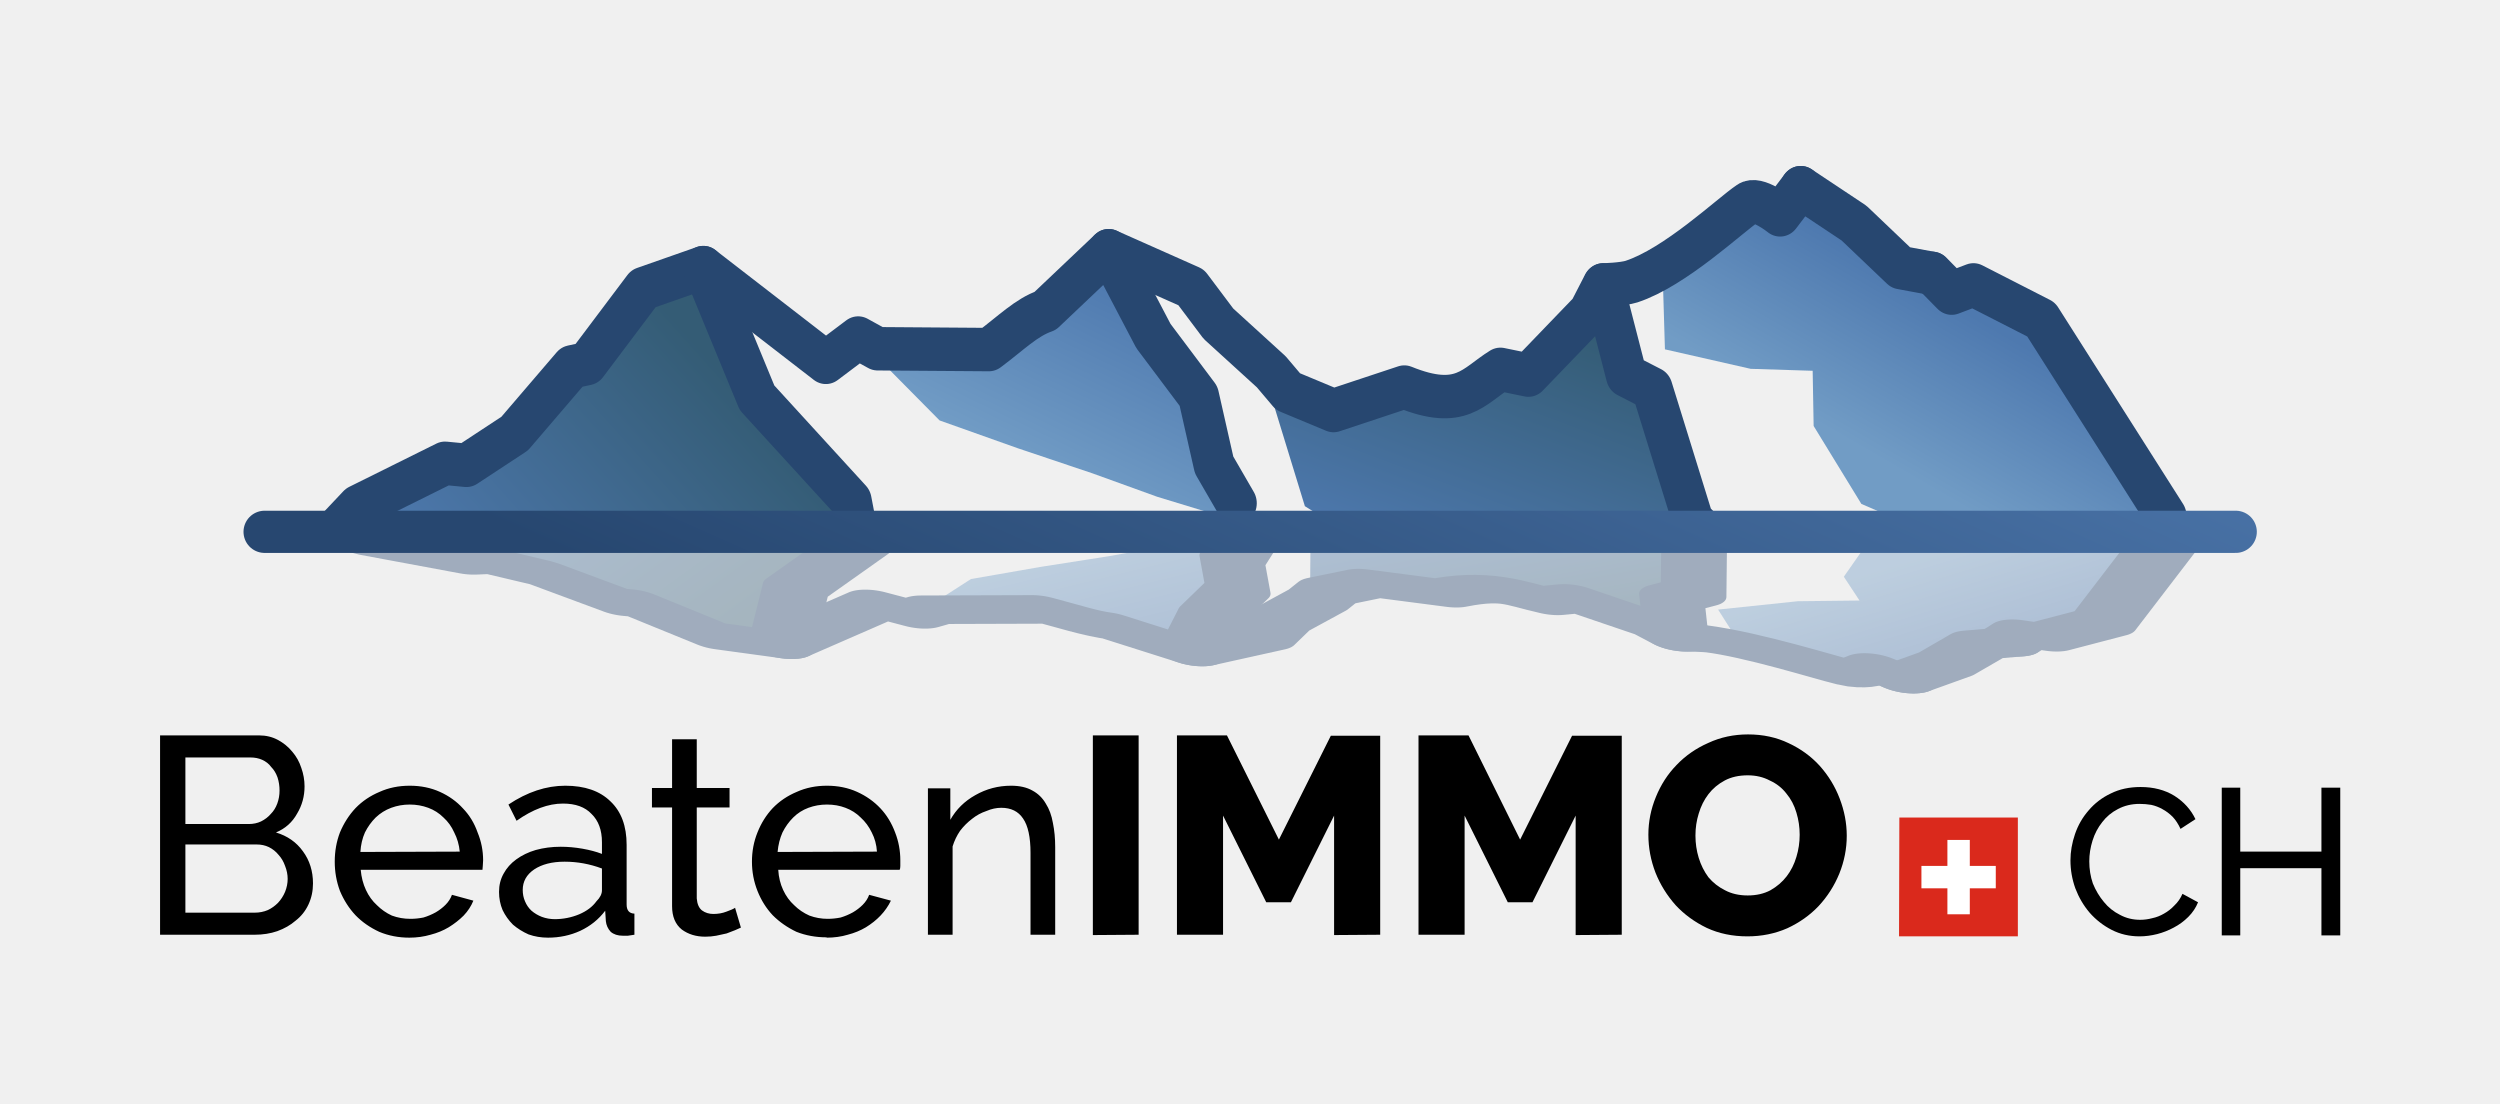
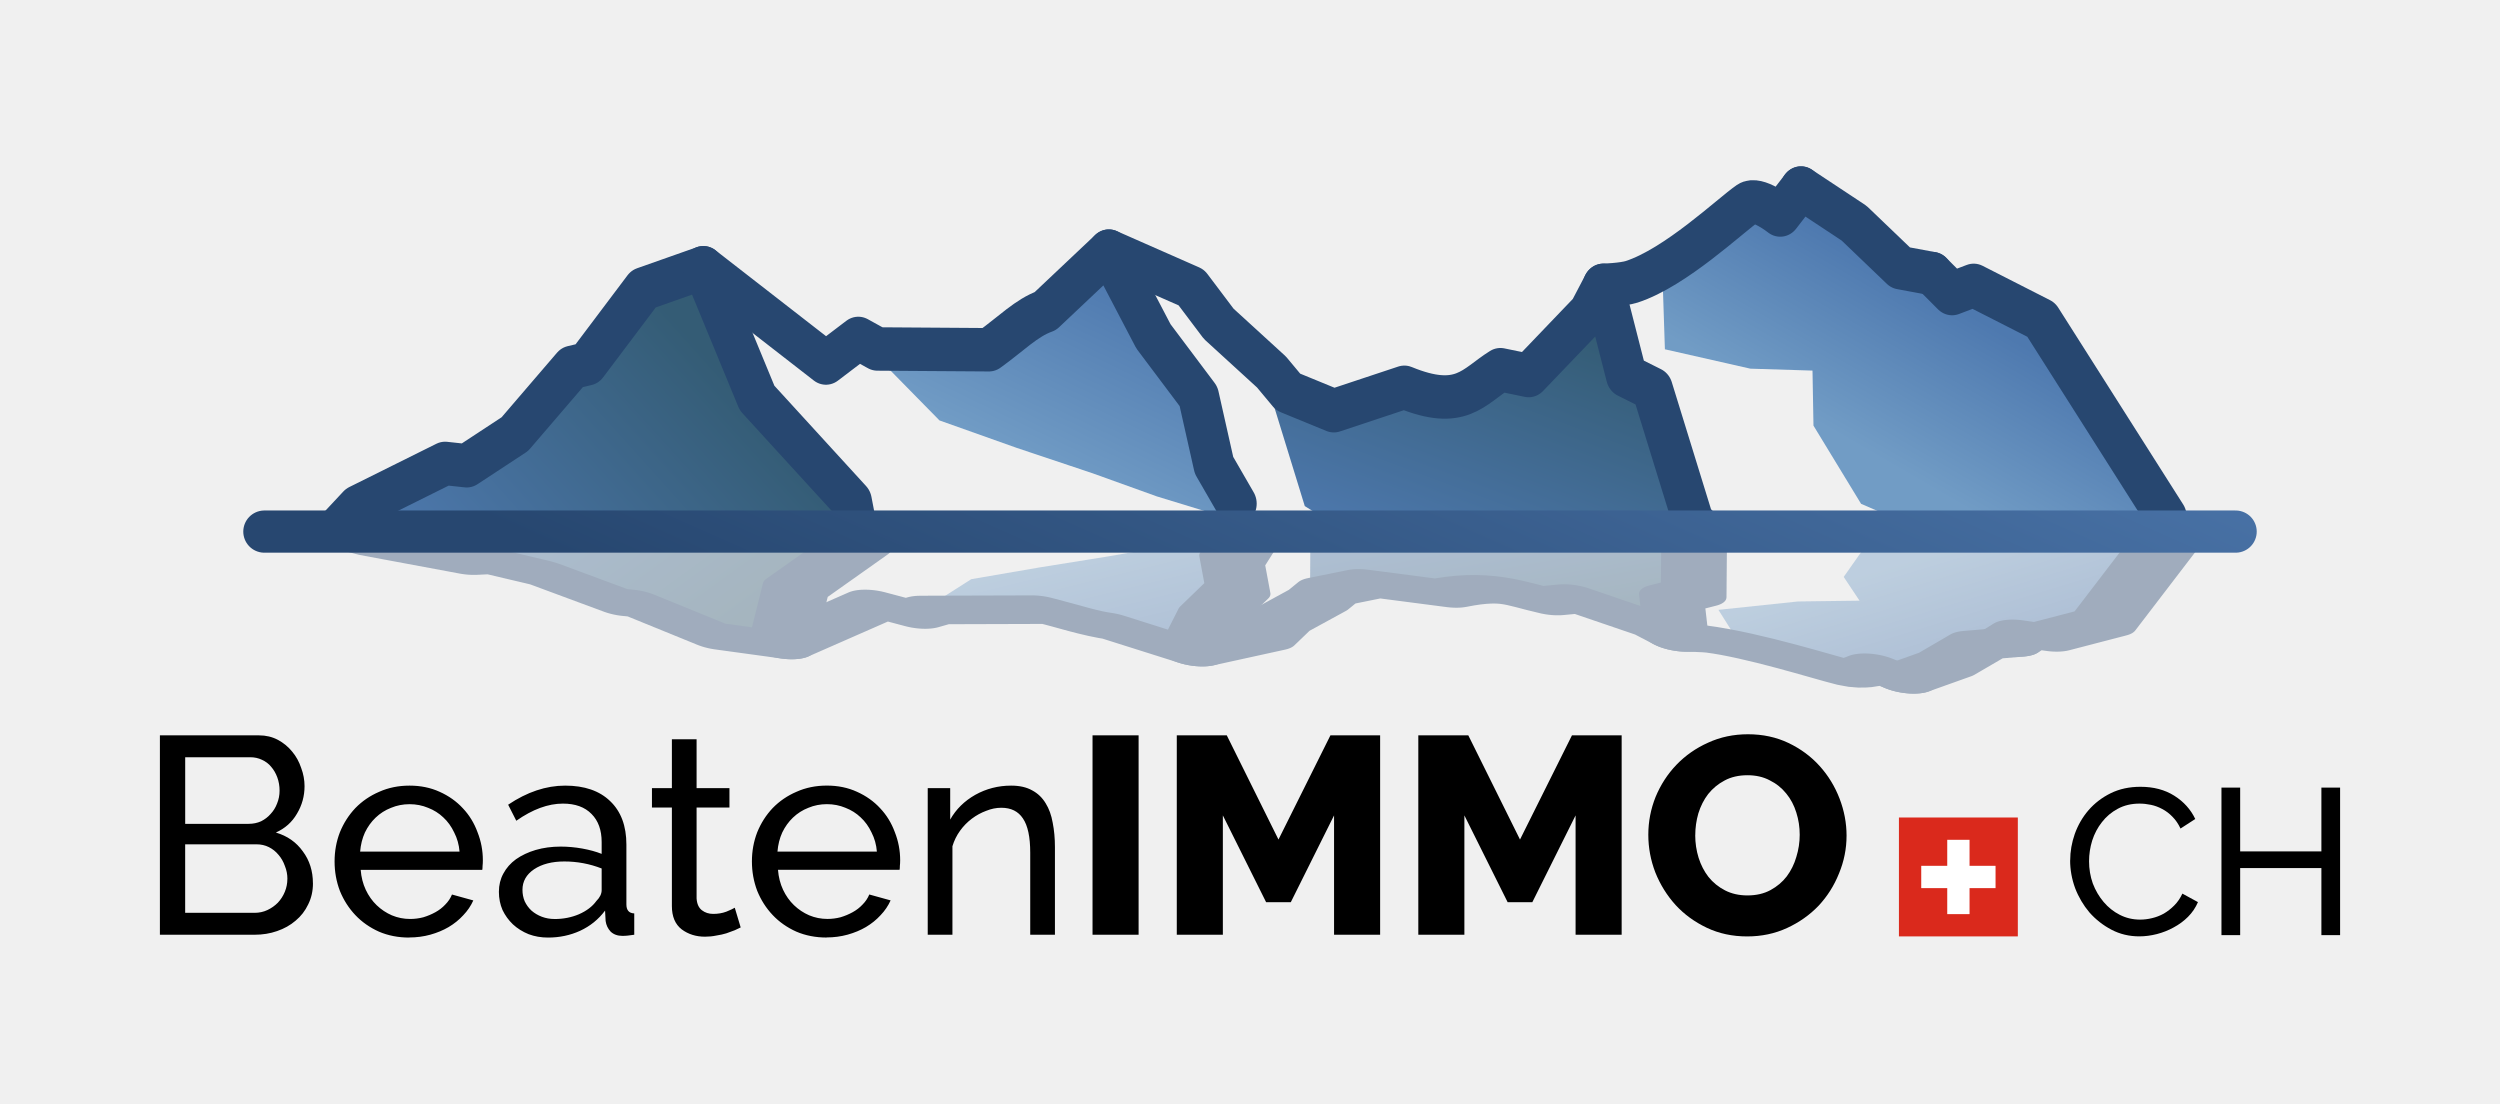
- <svg xmlns="http://www.w3.org/2000/svg" xmlns:xlink="http://www.w3.org/1999/xlink" viewBox="0 0 77 34" xml:space="preserve">
-   <defs>
-     <linearGradient id="e">
-       <stop style="stop-color:#274770;stop-opacity:1" offset="0" />
-       <stop style="stop-color:#4e79af;stop-opacity:1" offset="1" />
+ <svg xmlns="http://www.w3.org/2000/svg" xmlns:xlink="http://www.w3.org/1999/xlink" width="77mm" height="34mm" viewBox="0 0 77 34" version="1.1" id="svg1" xml:space="preserve">
+   <defs id="defs1">
+     <linearGradient id="linearGradient471">
+       <stop style="stop-color:#274770;stop-opacity:1;" offset="0" id="stop471" />
+       <stop style="stop-color:#4e79af;stop-opacity:1;" offset="1" id="stop472" />
    </linearGradient>
-     <linearGradient id="d">
-       <stop style="stop-color:#4e79af;stop-opacity:1" offset="0" />
-       <stop style="stop-color:#345c75;stop-opacity:1" offset="1" />
+     <linearGradient id="linearGradient144">
+       <stop style="stop-color:#4e79af;stop-opacity:1;" offset="0" id="stop144" />
+       <stop style="stop-color:#345c75;stop-opacity:1;" offset="1" id="stop145" />
    </linearGradient>
-     <linearGradient id="c">
-       <stop style="stop-color:#719cc5;stop-opacity:1" offset="0" />
-       <stop style="stop-color:#4e79af;stop-opacity:1" offset="1" />
+     <linearGradient id="linearGradient142">
+       <stop style="stop-color:#719cc5;stop-opacity:1;" offset="0" id="stop142" />
+       <stop style="stop-color:#4e79af;stop-opacity:1;" offset="1" id="stop143" />
    </linearGradient>
-     <linearGradient id="b">
-       <stop style="stop-color:#4e79af;stop-opacity:1" offset="0" />
-       <stop style="stop-color:#345c75;stop-opacity:1" offset="1" />
+     <linearGradient id="linearGradient140">
+       <stop style="stop-color:#4e79af;stop-opacity:1;" offset="0" id="stop140" />
+       <stop style="stop-color:#345c75;stop-opacity:1;" offset="1" id="stop141" />
    </linearGradient>
-     <linearGradient id="a">
-       <stop style="stop-color:#719cc5;stop-opacity:1" offset="0" />
-       <stop style="stop-color:#4e79af;stop-opacity:1" offset="1" />
+     <linearGradient id="linearGradient133">
+       <stop style="stop-color:#719cc5;stop-opacity:1;" offset="0" id="stop133" />
+       <stop style="stop-color:#4e79af;stop-opacity:1;" offset="1" id="stop134" />
    </linearGradient>
-     <linearGradient xlink:href="#a" id="g" gradientUnits="userSpaceOnUse" x1="110.55" y1="187.94" x2="112.57" y2="184.25" />
-     <linearGradient xlink:href="#b" id="h" gradientUnits="userSpaceOnUse" x1="100.44" y1="191.48" x2="102.73" y2="184.97" />
-     <linearGradient xlink:href="#c" id="i" gradientUnits="userSpaceOnUse" x1="90.1" y1="188.76" x2="92.15" y2="184.28" />
-     <linearGradient xlink:href="#d" id="j" gradientUnits="userSpaceOnUse" x1="76.24" y1="193.73" x2="82.82" y2="187.46" />
-     <linearGradient xlink:href="#a" id="k" gradientUnits="userSpaceOnUse" x1="110.55" y1="187.94" x2="112.57" y2="184.25" gradientTransform="matrix(1.19816 0 0 1.26886 7.3 126.71)" />
-     <linearGradient xlink:href="#b" id="m" gradientUnits="userSpaceOnUse" x1="100.44" y1="191.48" x2="102.73" y2="184.97" gradientTransform="matrix(1.19816 0 0 1.26886 7.3 126.71)" />
-     <linearGradient xlink:href="#c" id="o" gradientUnits="userSpaceOnUse" x1="90.1" y1="188.76" x2="92.15" y2="184.28" gradientTransform="matrix(1.19816 0 0 1.26886 7.3 126.71)" />
-     <linearGradient xlink:href="#d" id="q" gradientUnits="userSpaceOnUse" x1="76.24" y1="193.73" x2="82.82" y2="187.46" gradientTransform="matrix(1.19816 0 0 1.26886 7.3 126.71)" />
-     <linearGradient xlink:href="#e" id="t" gradientUnits="userSpaceOnUse" gradientTransform="matrix(1.15907 0 0 1.17003 32.81 108.8)" x1="77.32" y1="230.54" x2="86.48" y2="209.68" />
-     <clipPath clipPathUnits="userSpaceOnUse" id="f">
-       <path style="fill:#fff;fill-opacity:1;stroke:none;stroke-width:1.3;stroke-linecap:round;stroke-linejoin:round;stroke-dasharray:none;stroke-opacity:1" transform="scale(1 -1)" d="M63.77-190.06h63.09v9.65H63.77z" />
+     <clipPath clipPathUnits="userSpaceOnUse" id="clipPath193">
+       <rect style="fill:#ffffff;fill-opacity:1;stroke:none;stroke-width:1.3;stroke-linecap:round;stroke-linejoin:round;stroke-dasharray:none;stroke-opacity:1" id="rect193" width="63.088" height="9.652" x="63.766" y="-190.059" transform="scale(1,-1)" />
    </clipPath>
-     <clipPath clipPathUnits="userSpaceOnUse" id="s">
-       <path style="fill:#fff;fill-opacity:1;stroke:none;stroke-width:1.3;stroke-linecap:round;stroke-linejoin:round;stroke-dasharray:none;stroke-opacity:1" transform="scale(1 -1)" d="M63.77-190.06h63.09v9.65H63.77z" />
+     <clipPath clipPathUnits="userSpaceOnUse" id="clipPath193-7">
+       <rect style="fill:#ffffff;fill-opacity:1;stroke:none;stroke-width:1.3;stroke-linecap:round;stroke-linejoin:round;stroke-dasharray:none;stroke-opacity:1" id="rect193-5" width="63.088" height="9.652" x="63.766" y="-190.059" transform="scale(1,-1)" />
    </clipPath>
-     <clipPath clipPathUnits="userSpaceOnUse" id="r">
-       <path style="fill:#fff;fill-opacity:1;stroke:none;stroke-width:1.603;stroke-linecap:round;stroke-linejoin:round;stroke-dasharray:none;stroke-opacity:1" transform="scale(1 -1)" d="M83.71-367.87h75.59v12.25H83.71z" />
+     <clipPath clipPathUnits="userSpaceOnUse" id="clipPath1">
+       <rect style="fill:#ffffff;fill-opacity:1;stroke:none;stroke-width:1.3;stroke-linecap:round;stroke-linejoin:round;stroke-dasharray:none;stroke-opacity:1" id="rect1" width="63.088" height="9.652" x="63.766" y="-190.059" transform="scale(1,-1)" />
    </clipPath>
-     <clipPath clipPathUnits="userSpaceOnUse" id="p">
-       <path style="fill:#fff;fill-opacity:1;stroke:none;stroke-width:1.603;stroke-linecap:round;stroke-linejoin:round;stroke-dasharray:none;stroke-opacity:1" transform="scale(1 -1)" d="M83.71-367.87h75.59v12.25H83.71z" />
+     <linearGradient xlink:href="#linearGradient133" id="linearGradient1" gradientUnits="userSpaceOnUse" x1="110.548" y1="187.937" x2="112.566" y2="184.254" />
+     <linearGradient xlink:href="#linearGradient140" id="linearGradient2" gradientUnits="userSpaceOnUse" x1="100.439" y1="191.481" x2="102.729" y2="184.97" />
+     <linearGradient xlink:href="#linearGradient142" id="linearGradient3" gradientUnits="userSpaceOnUse" x1="90.103" y1="188.761" x2="92.15" y2="184.275" />
+     <linearGradient xlink:href="#linearGradient144" id="linearGradient4" gradientUnits="userSpaceOnUse" x1="76.245" y1="193.729" x2="82.817" y2="187.458" />
+     <linearGradient xlink:href="#linearGradient133" id="linearGradient5" gradientUnits="userSpaceOnUse" x1="110.548" y1="187.937" x2="112.566" y2="184.254" gradientTransform="matrix(1.198161,0,0,1.268863,7.30836,126.7117)" />
+     <linearGradient xlink:href="#linearGradient140" id="linearGradient6" gradientUnits="userSpaceOnUse" x1="100.439" y1="191.481" x2="102.729" y2="184.97" gradientTransform="matrix(1.198161,0,0,1.268863,7.30836,126.7117)" />
+     <linearGradient xlink:href="#linearGradient142" id="linearGradient7" gradientUnits="userSpaceOnUse" x1="90.103" y1="188.761" x2="92.15" y2="184.275" gradientTransform="matrix(1.198161,0,0,1.268863,7.30836,126.7117)" />
+     <linearGradient xlink:href="#linearGradient144" id="linearGradient8" gradientUnits="userSpaceOnUse" x1="76.245" y1="193.729" x2="82.817" y2="187.458" gradientTransform="matrix(1.198161,0,0,1.268863,7.30836,126.7117)" />
+     <linearGradient xlink:href="#linearGradient471" id="linearGradient9" gradientUnits="userSpaceOnUse" gradientTransform="matrix(1.159075,0,0,1.170033,32.81377,108.7936)" x1="77.32" y1="230.537" x2="86.475" y2="209.676" />
+     <clipPath clipPathUnits="userSpaceOnUse" id="clipPath33">
+       <rect style="fill:#ffffff;fill-opacity:1;stroke:none;stroke-width:1.3;stroke-linecap:round;stroke-linejoin:round;stroke-dasharray:none;stroke-opacity:1" id="rect34" width="63.088" height="9.652" x="63.766" y="-190.059" transform="scale(1,-1)" />
    </clipPath>
-     <clipPath clipPathUnits="userSpaceOnUse" id="n">
-       <path style="fill:#fff;fill-opacity:1;stroke:none;stroke-width:1.603;stroke-linecap:round;stroke-linejoin:round;stroke-dasharray:none;stroke-opacity:1" transform="scale(1 -1)" d="M83.71-367.87h75.59v12.25H83.71z" />
+     <clipPath clipPathUnits="userSpaceOnUse" id="clipPath34">
+       <rect style="fill:#ffffff;fill-opacity:1;stroke:none;stroke-width:1.603;stroke-linecap:round;stroke-linejoin:round;stroke-dasharray:none;stroke-opacity:1" id="rect35" width="75.589" height="12.247" x="83.71" y="-367.871" transform="scale(1,-1)" />
    </clipPath>
-     <clipPath clipPathUnits="userSpaceOnUse" id="l">
-       <path style="fill:#fff;fill-opacity:1;stroke:none;stroke-width:1.603;stroke-linecap:round;stroke-linejoin:round;stroke-dasharray:none;stroke-opacity:1" transform="scale(1 -1)" d="M83.71-367.87h75.59v12.25H83.71z" />
+     <clipPath clipPathUnits="userSpaceOnUse" id="clipPath35">
+       <rect style="fill:#ffffff;fill-opacity:1;stroke:none;stroke-width:1.603;stroke-linecap:round;stroke-linejoin:round;stroke-dasharray:none;stroke-opacity:1" id="rect36" width="75.589" height="12.247" x="83.71" y="-367.871" transform="scale(1,-1)" />
+     </clipPath>
+     <clipPath clipPathUnits="userSpaceOnUse" id="clipPath36">
+       <rect style="fill:#ffffff;fill-opacity:1;stroke:none;stroke-width:1.603;stroke-linecap:round;stroke-linejoin:round;stroke-dasharray:none;stroke-opacity:1" id="rect37" width="75.589" height="12.247" x="83.71" y="-367.871" transform="scale(1,-1)" />
+     </clipPath>
+     <clipPath clipPathUnits="userSpaceOnUse" id="clipPath37">
+       <rect style="fill:#ffffff;fill-opacity:1;stroke:none;stroke-width:1.603;stroke-linecap:round;stroke-linejoin:round;stroke-dasharray:none;stroke-opacity:1" id="rect38" width="75.589" height="12.247" x="83.71" y="-367.871" transform="scale(1,-1)" />
    </clipPath>
  </defs>
-   <g transform="matrix(1.19816 0 -.38704 -.54696 -2.14 120.4)" style="opacity:.4;stroke:#274770;stroke-width:1.606;stroke-linecap:round;stroke-linejoin:round;stroke-dasharray:none;stroke-opacity:1" clip-path="url(#f)">
-     <path style="opacity:1;fill:url(#g);fill-opacity:1;stroke:none;stroke-width:1.606;stroke-linecap:round;stroke-linejoin:round;stroke-dasharray:none;stroke-opacity:1" d="m114.72 191.12-2.09-.91-1.61-.66-1.22-1.9-.03-1.34-1.6-.04-2.2-.47-.06-1.84 1.85-1.28 2.12-.45 4.03 2.01 1.74.84 3.18 5.2" stroke="none" />
-     <path style="opacity:1;fill:url(#h);fill-opacity:1;stroke:none;stroke-width:1.606;stroke-linecap:round;stroke-linejoin:round;stroke-dasharray:none;stroke-opacity:1" d="m103.63 192.32-2.77-1.2.09-.74-.72-.3-1.58.67-1.93-1.15-.84-2.57c1.46.57 5.17-.33 5.87-.74l.72.14 1.56-1.53.36-.66.6 2.2.66.32 1.05 3.2 1.36 1.3.5 1.58" stroke="none" />
-     <path style="opacity:1;fill:url(#i);fill-opacity:1;stroke:none;stroke-width:1.606;stroke-linecap:round;stroke-linejoin:round;stroke-dasharray:none;stroke-opacity:1" d="m92.91 189.37-1.65-.57-1.94-.6-2-.68-1.57-1.52 2.85-.2c.57-.38.96-.77 1.45-.93l1.63-1.46 1.15 2.07 1.16 1.46.4 1.67.58 1.35" stroke="none" />
-     <path style="opacity:1;fill:url(#j);fill-opacity:1;stroke:none;stroke-width:1.606;stroke-linecap:round;stroke-linejoin:round;stroke-dasharray:none;stroke-opacity:1" d="m71.69 190.7.69-1.08 2.24-1.05.55.05 1.24-.77 1.47-1.62.39-.08 1.45-1.82 1.54-.51 1.38 3.16 2.42 2.5.2.99 1.55 2.08" stroke="none" />
-     <g style="stroke:#274770;stroke-width:1.606;stroke-opacity:1">
-       <path style="opacity:1;fill:none;stroke:#274770;stroke-width:1.606;stroke-linecap:round;stroke-linejoin:round;stroke-dasharray:none;stroke-opacity:1" d="m112.85 183.96.5.48.56-.2 1.74.84 3.21 4.77" />
-       <path style="opacity:1;fill:none;fill-opacity:1;stroke:#274770;stroke-width:1.606;stroke-linecap:round;stroke-linejoin:round;stroke-dasharray:none;stroke-opacity:1" d="m71.76 190.24.62-.62 2.24-1.05.55.05 1.24-.77 1.47-1.62.39-.08 1.45-1.82 1.54-.51 1.38 3.16 2.42 2.5.2.99 1.49 1.61" />
-       <path style="opacity:1;fill:none;stroke:#274770;stroke-width:1.606;stroke-linecap:round;stroke-linejoin:round;stroke-dasharray:none;stroke-opacity:1" d="m81.26 183.82 3.15 2.3.83-.59.5.26 2.86.02c.57-.4.96-.78 1.45-.94l1.63-1.46 1.15 2.07 1.16 1.46.4 1.67.57.93" />
-       <path style="opacity:1;fill:none;fill-opacity:1;stroke:#274770;stroke-width:1.606;stroke-linecap:round;stroke-linejoin:round;stroke-dasharray:none;stroke-opacity:1" d="m91.68 183.41 2.12.89.7.88 1.36 1.17.43.48 1.17.46 1.82-.57c1.46.56 1.77-.02 2.47-.43l.72.14 1.56-1.53.36-.66.6 2.2.66.32 1.05 3.2 1.36 1.3.62 1.19" />
-       <path style="opacity:1;fill:none;stroke:#274770;stroke-width:1.606;stroke-linecap:round;stroke-linejoin:round;stroke-dasharray:none;stroke-opacity:1" d="m109.47 181.88 1.37.86 1.2 1.08.8.14" />
-       <path style="opacity:1;fill:none;fill-opacity:1;stroke:#274770;stroke-width:1.606;stroke-linecap:round;stroke-linejoin:round;stroke-dasharray:none;stroke-opacity:1" d="M104.4 184.24s.49-.01.72-.08c1.13-.35 2.53-1.61 2.99-1.9.24-.17.83.28.83.28l.53-.66" />
+   <g id="layer1" transform="translate(-83.005,-351.7029)">
+     <g id="g587-0" transform="matrix(1.198161,0,-0.3870401,-0.5469573,80.865,472.1084)" style="opacity:0.4;stroke:#274770;stroke-width:1.606;stroke-linecap:round;stroke-linejoin:round;stroke-dasharray:none;stroke-opacity:1" clip-path="url(#clipPath193-7)">
+       <path style="opacity:1;fill:url(#linearGradient1);fill-opacity:1;stroke:none;stroke-width:1.606;stroke-linecap:round;stroke-linejoin:round;stroke-dasharray:none;stroke-opacity:1" d="m 114.718,191.116 -2.083,-0.906 -1.616,-0.663 -1.223,-1.898 -0.025,-1.336 -1.597,-0.046 -2.197,-0.471 -0.064,-1.84 1.844,-1.275 2.127,-0.448 4.031,2.008 1.736,0.835 3.182,5.194" id="path577-6" />
+       <path style="opacity:1;fill:url(#linearGradient2);fill-opacity:1;stroke:none;stroke-width:1.606;stroke-linecap:round;stroke-linejoin:round;stroke-dasharray:none;stroke-opacity:1" d="m 103.626,192.315 -2.762,-1.193 0.084,-0.744 -0.723,-0.291 -1.572,0.663 -1.936,-1.149 -0.837,-2.567 c 1.46,0.567 5.166,-0.332 5.867,-0.744 l 0.726,0.142 1.558,-1.536 0.363,-0.654 0.595,2.2 0.662,0.313 1.05,3.212 1.362,1.297 0.506,1.569" id="path578-2" />
+       <path style="opacity:1;fill:url(#linearGradient3);fill-opacity:1;stroke:none;stroke-width:1.606;stroke-linecap:round;stroke-linejoin:round;stroke-dasharray:none;stroke-opacity:1" d="m 92.915,189.367 -1.653,-0.562 -1.943,-0.614 -1.99,-0.668 -1.58,-1.519 2.85,-0.197 c 0.573,-0.388 0.962,-0.775 1.451,-0.939 l 1.632,-1.455 1.145,2.067 1.16,1.459 0.398,1.672 0.582,1.349" id="path579-6" />
+       <path style="opacity:1;fill:url(#linearGradient4);fill-opacity:1;stroke:none;stroke-width:1.606;stroke-linecap:round;stroke-linejoin:round;stroke-dasharray:none;stroke-opacity:1" d="m 71.686,190.702 0.691,-1.084 2.241,-1.052 0.555,0.057 1.238,-0.768 1.473,-1.621 0.384,-0.085 1.451,-1.82 1.537,-0.512 1.382,3.162 2.423,2.503 0.201,0.988 1.549,2.078" id="path580-1" />
+       <g id="g586-8" style="stroke:#274770;stroke-width:1.606;stroke-opacity:1">
+         <path style="opacity:1;fill:none;stroke:#274770;stroke-width:1.606;stroke-linecap:round;stroke-linejoin:round;stroke-dasharray:none;stroke-opacity:1" d="m 112.846,183.959 0.512,0.484 0.555,-0.199 1.736,0.835 3.212,4.777" id="path581-7" />
+         <path style="opacity:1;fill:none;fill-opacity:1;stroke:#274770;stroke-width:1.606;stroke-linecap:round;stroke-linejoin:round;stroke-dasharray:none;stroke-opacity:1" d="m 71.759,190.244 0.619,-0.626 2.241,-1.052 0.555,0.057 1.238,-0.768 1.473,-1.621 0.384,-0.085 1.451,-1.82 1.537,-0.512 1.382,3.162 2.423,2.503 0.201,0.988 1.483,1.611" id="path582-9" />
+         <path style="opacity:1;fill:none;stroke:#274770;stroke-width:1.606;stroke-linecap:round;stroke-linejoin:round;stroke-dasharray:none;stroke-opacity:1" d="m 81.257,183.816 3.152,2.313 0.832,-0.597 0.491,0.256 2.867,0.019 c 0.573,-0.388 0.962,-0.775 1.451,-0.939 l 1.632,-1.455 1.145,2.067 1.16,1.459 0.398,1.672 0.57,0.932" id="path583-2" />
+         <path style="opacity:1;fill:none;fill-opacity:1;stroke:#274770;stroke-width:1.606;stroke-linecap:round;stroke-linejoin:round;stroke-dasharray:none;stroke-opacity:1" d="m 91.682,183.413 2.12,0.882 0.704,0.882 1.357,1.171 0.427,0.484 1.174,0.455 1.814,-0.569 c 1.46,0.567 1.768,-0.015 2.469,-0.427 l 0.726,0.142 1.558,-1.536 0.363,-0.654 0.595,2.2 0.662,0.313 1.05,3.212 1.362,1.297 0.614,1.181" id="path584-0" />
+         <path style="opacity:1;fill:none;stroke:#274770;stroke-width:1.606;stroke-linecap:round;stroke-linejoin:round;stroke-dasharray:none;stroke-opacity:1" d="m 109.473,181.882 1.366,0.853 1.195,1.081 0.811,0.142" id="path585-2" />
+         <path style="opacity:1;fill:none;fill-opacity:1;stroke:#274770;stroke-width:1.606;stroke-linecap:round;stroke-linejoin:round;stroke-dasharray:none;stroke-opacity:1" d="m 104.394,184.243 c 0,0 0.493,-0.014 0.726,-0.085 1.134,-0.347 2.535,-1.612 2.988,-1.906 0.245,-0.159 0.832,0.284 0.832,0.284 l 0.534,-0.654" id="path586-3" />
+       </g>
    </g>
+     <path style="fill:url(#linearGradient5);fill-opacity:1;stroke:none;stroke-width:1.3;stroke-linecap:round;stroke-linejoin:round;stroke-dasharray:none;stroke-opacity:1" d="m 144.759,369.211 -2.496,-1.15 -1.937,-0.841 -1.466,-2.408 -0.03,-1.695 -1.914,-0.059 -2.632,-0.597 -0.077,-2.334 2.209,-1.617 2.548,-0.568 4.829,2.548 2.08,1.059 3.813,6.591" id="path587-5" clip-path="url(#clipPath37)" />
+     <path style="fill:url(#linearGradient6);fill-opacity:1;stroke:none;stroke-width:1.3;stroke-linecap:round;stroke-linejoin:round;stroke-dasharray:none;stroke-opacity:1" d="m 131.469,370.734 -3.309,-1.514 0.101,-0.944 -0.866,-0.369 -1.884,0.841 -2.319,-1.458 -1.003,-3.257 c 1.749,0.719 6.19,-0.421 7.029,-0.944 l 0.87,0.18 1.867,-1.949 0.435,-0.83 0.713,2.792 0.793,0.398 1.258,4.076 1.631,1.646 0.606,1.991" id="path588-9" clip-path="url(#clipPath36)" />
+     <path style="fill:url(#linearGradient7);fill-opacity:1;stroke:none;stroke-width:1.3;stroke-linecap:round;stroke-linejoin:round;stroke-dasharray:none;stroke-opacity:1" d="m 118.635,366.992 -1.981,-0.713 -2.328,-0.779 -2.385,-0.848 -1.893,-1.927 3.415,-0.25 c 0.686,-0.492 1.153,-0.983 1.739,-1.191 l 1.955,-1.847 1.372,2.622 1.39,1.852 0.477,2.122 0.698,1.711" id="path589-2" clip-path="url(#clipPath35)" />
+     <path style="fill:url(#linearGradient8);fill-opacity:1;stroke:none;stroke-width:1.3;stroke-linecap:round;stroke-linejoin:round;stroke-dasharray:none;stroke-opacity:1" d="m 93.2,368.687 0.828,-1.376 2.685,-1.335 0.665,0.072 1.483,-0.974 1.765,-2.057 0.46,-0.108 1.739,-2.31 1.841,-0.65 1.656,4.013 2.904,3.175 0.241,1.254 1.855,2.637" id="path590-2" clip-path="url(#clipPath34)" />
+     <g id="g596-8" style="stroke:#274770;stroke-width:1.054;stroke-linecap:round;stroke-linejoin:round;stroke-dasharray:none;stroke-opacity:1" transform="matrix(1.198161,0,0,1.268863,7.30836,126.7117)" clip-path="url(#clipPath33)">
+       <path style="opacity:1;fill:none;stroke:#274770;stroke-width:1.054;stroke-linecap:round;stroke-linejoin:round;stroke-dasharray:none;stroke-opacity:1" d="m 112.846,183.959 0.512,0.484 0.555,-0.199 1.736,0.835 3.212,4.777" id="path591-9" />
+       <path style="opacity:1;fill:none;fill-opacity:1;stroke:#274770;stroke-width:1.054;stroke-linecap:round;stroke-linejoin:round;stroke-dasharray:none;stroke-opacity:1" d="m 71.759,190.244 0.619,-0.626 2.241,-1.052 0.555,0.057 1.238,-0.768 1.473,-1.621 0.384,-0.085 1.451,-1.82 1.537,-0.512 1.382,3.162 2.423,2.503 0.201,0.988 1.483,1.611" id="path592-7" />
+       <path style="opacity:1;fill:none;stroke:#274770;stroke-width:1.054;stroke-linecap:round;stroke-linejoin:round;stroke-dasharray:none;stroke-opacity:1" d="m 81.257,183.816 3.152,2.313 0.832,-0.597 0.491,0.256 2.867,0.019 c 0.573,-0.388 0.962,-0.775 1.451,-0.939 l 1.632,-1.455 1.145,2.067 1.16,1.459 0.398,1.672 0.57,0.932" id="path593-3" />
+       <path style="opacity:1;fill:none;fill-opacity:1;stroke:#274770;stroke-width:1.054;stroke-linecap:round;stroke-linejoin:round;stroke-dasharray:none;stroke-opacity:1" d="m 91.682,183.413 2.12,0.882 0.704,0.882 1.357,1.171 0.427,0.484 1.174,0.455 1.814,-0.569 c 1.46,0.567 1.768,-0.015 2.469,-0.427 l 0.726,0.142 1.558,-1.536 0.363,-0.654 0.595,2.2 0.662,0.313 1.05,3.212 1.362,1.297 0.614,1.181" id="path594-6" />
+       <path style="opacity:1;fill:none;stroke:#274770;stroke-width:1.054;stroke-linecap:round;stroke-linejoin:round;stroke-dasharray:none;stroke-opacity:1" d="m 109.473,181.882 1.366,0.853 1.195,1.081 0.811,0.142" id="path595-1" />
+       <path style="opacity:1;fill:none;fill-opacity:1;stroke:#274770;stroke-width:1.054;stroke-linecap:round;stroke-linejoin:round;stroke-dasharray:none;stroke-opacity:1" d="m 104.394,184.243 c 0,0 0.493,-0.014 0.726,-0.085 1.134,-0.347 2.535,-1.612 2.988,-1.906 0.245,-0.159 0.832,0.284 0.832,0.284 l 0.534,-0.654" id="path596-2" />
+     </g>
+     <path style="fill:none;fill-opacity:1;stroke:url(#linearGradient9);stroke-width:1.3;stroke-linecap:round;stroke-linejoin:round;stroke-dasharray:none;stroke-opacity:1" d="M 91.148,368.076 H 151.862" id="path597-9" />
+     <text xml:space="preserve" style="font-size:8.035px;font-family:'Bebas Neue';-inkscape-font-specification:'Bebas Neue';text-align:center;writing-mode:lr-tb;direction:ltr;text-anchor:middle;fill:#000000;fill-opacity:1;stroke:none;stroke-width:1.3;stroke-linecap:round;stroke-linejoin:round;stroke-dasharray:none;stroke-opacity:1" x="113.782" y="379.128" id="text597-3">
+       <tspan id="tspan597-1" style="font-style:normal;font-variant:normal;font-weight:normal;font-stretch:normal;font-family:'Raleway SemiBold';-inkscape-font-specification:'Raleway SemiBold, ';fill:#000000;fill-opacity:1;stroke:none;stroke-width:1.3" x="114.774" y="379.128"> </tspan>
+     </text>
+     <path style="font-size:8.035px;font-family:'Raleway Medium';-inkscape-font-specification:'Raleway Medium, ';text-align:center;text-anchor:middle;stroke-width:1.3;stroke-linecap:round;stroke-linejoin:round" d="m 92.644,378.91 q 0,0.355 -0.147,0.649 -0.138,0.294 -0.389,0.502 -0.242,0.208 -0.571,0.32 -0.32,0.112 -0.692,0.112 h -2.915 v -6.141 h 3.053 q 0.32,0 0.58,0.138 0.259,0.138 0.441,0.363 0.182,0.216 0.277,0.502 0.104,0.277 0.104,0.562 0,0.458 -0.234,0.848 -0.225,0.389 -0.649,0.58 0.528,0.156 0.83,0.58 0.311,0.415 0.311,0.986 z m -0.787,-0.138 q 0,-0.208 -0.078,-0.398 -0.069,-0.199 -0.199,-0.346 -0.121,-0.147 -0.294,-0.234 -0.173,-0.086 -0.381,-0.086 h -2.197 v 2.11 h 2.136 q 0.216,0 0.398,-0.086 0.182,-0.086 0.32,-0.225 0.138,-0.147 0.216,-0.337 0.078,-0.19 0.078,-0.398 z m -3.148,-3.745 v 2.05 h 1.955 q 0.208,0 0.381,-0.078 0.173,-0.086 0.294,-0.225 0.13,-0.138 0.199,-0.32 0.078,-0.19 0.078,-0.398 0,-0.216 -0.069,-0.407 -0.069,-0.19 -0.19,-0.329 -0.112,-0.138 -0.285,-0.216 -0.164,-0.078 -0.355,-0.078 z m 6.902,5.553 q -0.51,0 -0.934,-0.182 -0.424,-0.19 -0.727,-0.51 -0.303,-0.32 -0.476,-0.744 -0.164,-0.432 -0.164,-0.908 0,-0.476 0.164,-0.9 0.173,-0.424 0.476,-0.744 0.311,-0.32 0.735,-0.502 0.424,-0.19 0.934,-0.19 0.51,0 0.926,0.19 0.424,0.19 0.718,0.51 0.294,0.311 0.45,0.735 0.164,0.415 0.164,0.865 0,0.095 -0.009,0.173 0,0.078 -0.009,0.121 h -3.745 q 0.026,0.337 0.156,0.614 0.13,0.277 0.337,0.476 0.208,0.199 0.467,0.311 0.268,0.112 0.562,0.112 0.208,0 0.407,-0.052 0.199,-0.06 0.372,-0.156 0.173,-0.095 0.303,-0.234 0.138,-0.138 0.208,-0.311 l 0.657,0.182 q -0.112,0.251 -0.311,0.458 -0.19,0.208 -0.45,0.363 -0.251,0.147 -0.562,0.234 -0.311,0.086 -0.649,0.086 z m 1.548,-2.647 q -0.026,-0.32 -0.164,-0.588 -0.13,-0.277 -0.337,-0.467 -0.199,-0.19 -0.467,-0.294 -0.268,-0.112 -0.571,-0.112 -0.303,0 -0.571,0.112 -0.268,0.104 -0.476,0.303 -0.199,0.19 -0.329,0.458 -0.121,0.268 -0.147,0.588 z m 2.725,2.647 q -0.32,0 -0.597,-0.104 -0.277,-0.112 -0.484,-0.303 -0.199,-0.19 -0.32,-0.441 -0.112,-0.259 -0.112,-0.562 0,-0.311 0.138,-0.562 0.138,-0.259 0.389,-0.441 0.259,-0.182 0.605,-0.285 0.355,-0.104 0.77,-0.104 0.329,0 0.666,0.06 0.337,0.061 0.597,0.164 v -0.363 q 0,-0.554 -0.311,-0.865 -0.311,-0.32 -0.882,-0.32 -0.683,0 -1.436,0.528 L 98.656,376.488 q 0.874,-0.588 1.756,-0.588 0.891,0 1.384,0.476 0.502,0.476 0.502,1.341 v 1.842 q 0,0.268 0.242,0.277 v 0.657 q -0.121,0.017 -0.199,0.026 -0.078,0.009 -0.164,0.009 -0.225,0 -0.363,-0.13 -0.13,-0.138 -0.156,-0.329 l -0.017,-0.32 q -0.303,0.407 -0.77,0.623 -0.458,0.208 -0.986,0.208 z m 0.199,-0.571 q 0.407,0 0.753,-0.147 0.355,-0.156 0.536,-0.407 0.164,-0.164 0.164,-0.337 v -0.666 q -0.554,-0.216 -1.15,-0.216 -0.571,0 -0.934,0.242 -0.355,0.242 -0.355,0.631 0,0.19 0.069,0.355 0.078,0.164 0.208,0.285 0.138,0.121 0.32,0.19 0.182,0.069 0.389,0.069 z m 5.735,0.259 q -0.069,0.035 -0.182,0.086 -0.112,0.043 -0.259,0.095 -0.138,0.043 -0.311,0.069 -0.164,0.035 -0.346,0.035 -0.415,0 -0.718,-0.225 -0.303,-0.234 -0.303,-0.718 v -3.036 h -0.614 v -0.597 h 0.614 v -1.505 h 0.761 v 1.505 h 1.012 v 0.597 h -1.012 v 2.802 q 0.017,0.251 0.164,0.363 0.147,0.112 0.346,0.112 0.225,0 0.407,-0.069 0.19,-0.078 0.259,-0.121 z m 2.647,0.311 q -0.51,0 -0.934,-0.182 -0.424,-0.19 -0.727,-0.51 -0.303,-0.32 -0.476,-0.744 -0.164,-0.432 -0.164,-0.908 0,-0.476 0.164,-0.9 0.173,-0.424 0.476,-0.744 0.311,-0.32 0.735,-0.502 0.424,-0.19 0.934,-0.19 0.51,0 0.925,0.19 0.424,0.19 0.718,0.51 0.294,0.311 0.45,0.735 0.164,0.415 0.164,0.865 0,0.095 -0.009,0.173 0,0.078 -0.009,0.121 h -3.745 q 0.026,0.337 0.156,0.614 0.13,0.277 0.337,0.476 0.208,0.199 0.467,0.311 0.268,0.112 0.562,0.112 0.208,0 0.407,-0.052 0.199,-0.06 0.372,-0.156 0.173,-0.095 0.303,-0.234 0.138,-0.138 0.208,-0.311 l 0.657,0.182 q -0.112,0.251 -0.311,0.458 -0.19,0.208 -0.45,0.363 -0.251,0.147 -0.562,0.234 -0.311,0.086 -0.649,0.086 z m 1.548,-2.647 q -0.026,-0.32 -0.164,-0.588 -0.13,-0.277 -0.337,-0.467 -0.199,-0.19 -0.467,-0.294 -0.268,-0.112 -0.571,-0.112 -0.303,0 -0.571,0.112 -0.268,0.104 -0.476,0.303 -0.199,0.19 -0.329,0.458 -0.121,0.268 -0.147,0.588 z m 5.484,2.56 h -0.761 v -2.526 q 0,-0.727 -0.225,-1.055 -0.216,-0.329 -0.666,-0.329 -0.234,0 -0.467,0.095 -0.234,0.086 -0.441,0.242 -0.208,0.156 -0.363,0.372 -0.156,0.216 -0.234,0.476 v 2.725 h -0.761 v -4.515 h 0.692 v 0.969 q 0.268,-0.476 0.77,-0.761 0.51,-0.285 1.107,-0.285 0.389,0 0.649,0.147 0.259,0.138 0.415,0.398 0.156,0.251 0.216,0.597 0.069,0.346 0.069,0.753 z" id="path10" />
+     <path style="font-weight:800;font-size:8.035px;font-family:'Raleway ExtraBold';-inkscape-font-specification:'Raleway ExtraBold,  Ultra-Bold';text-align:center;text-anchor:middle;stroke-width:1.3;stroke-linecap:round;stroke-linejoin:round" d="m 116.655,380.493 v -6.141 h 1.419 v 6.141 z m 7.439,0 v -3.676 l -1.332,2.673 h -0.761 l -1.332,-2.673 v 3.676 h -1.419 v -6.141 h 1.54 l 1.592,3.209 1.6,-3.209 h 1.531 v 6.141 z m 7.439,0 v -3.676 l -1.332,2.673 h -0.761 l -1.332,-2.673 v 3.676 h -1.419 v -6.141 h 1.54 l 1.592,3.209 1.6,-3.209 h 1.531 v 6.141 z m 5.285,0.052 q -0.683,0 -1.246,-0.268 -0.562,-0.268 -0.96,-0.701 -0.398,-0.441 -0.623,-1.003 -0.216,-0.562 -0.216,-1.159 0,-0.605 0.225,-1.168 0.234,-0.562 0.64,-0.986 0.415,-0.432 0.977,-0.683 0.562,-0.259 1.228,-0.259 0.683,0 1.246,0.268 0.562,0.268 0.96,0.709 0.398,0.441 0.614,1.003 0.216,0.562 0.216,1.142 0,0.605 -0.234,1.168 -0.225,0.562 -0.631,0.995 -0.407,0.424 -0.969,0.683 -0.562,0.259 -1.228,0.259 z m -1.6,-3.114 q 0,0.355 0.104,0.692 0.104,0.329 0.303,0.588 0.208,0.259 0.51,0.415 0.303,0.156 0.692,0.156 0.407,0 0.709,-0.164 0.303,-0.164 0.502,-0.424 0.199,-0.268 0.294,-0.597 0.104,-0.337 0.104,-0.683 0,-0.355 -0.104,-0.683 -0.104,-0.337 -0.311,-0.588 -0.208,-0.259 -0.51,-0.407 -0.294,-0.156 -0.683,-0.156 -0.407,0 -0.709,0.164 -0.294,0.156 -0.502,0.415 -0.199,0.259 -0.303,0.597 -0.095,0.329 -0.095,0.675 z" id="path11" />
+     <path d="m 141.492,376.882 h 3.662 v 3.662 h -3.662 z" fill="#da291c" id="path600-0" style="stroke-width:4.233" />
+     <path d="m 142.98,377.569 h 0.687 v 0.801 h 0.801 v 0.687 h -0.801 v 0.801 h -0.687 v -0.801 h -0.801 v -0.687 h 0.801 z" fill="#ffffff" id="path601-3" style="stroke-width:4.233" />
+     <path style="font-size:5.945px;font-family:'Raleway Medium';-inkscape-font-specification:'Raleway Medium, ';text-align:center;text-anchor:middle;stroke-width:1.3;stroke-linecap:round;stroke-linejoin:round" d="m 146.767,378.202 q 0,-0.41 0.141,-0.813 0.147,-0.41 0.422,-0.73 0.282,-0.326 0.685,-0.525 0.403,-0.198 0.915,-0.198 0.608,0 1.043,0.275 0.435,0.275 0.646,0.717 l -0.454,0.294 q -0.102,-0.218 -0.25,-0.365 -0.141,-0.147 -0.314,-0.237 -0.166,-0.09 -0.346,-0.128 -0.179,-0.038 -0.352,-0.038 -0.378,0 -0.672,0.16 -0.288,0.154 -0.486,0.41 -0.198,0.25 -0.301,0.57 -0.096,0.314 -0.096,0.634 0,0.358 0.115,0.685 0.122,0.32 0.333,0.57 0.211,0.25 0.499,0.397 0.288,0.147 0.627,0.147 0.179,0 0.365,-0.045 0.192,-0.045 0.365,-0.141 0.173,-0.102 0.32,-0.25 0.154,-0.154 0.25,-0.365 l 0.48,0.262 q -0.109,0.256 -0.307,0.454 -0.192,0.192 -0.442,0.326 -0.243,0.134 -0.518,0.205 -0.275,0.07 -0.538,0.07 -0.467,0 -0.858,-0.205 -0.39,-0.205 -0.678,-0.531 -0.282,-0.333 -0.442,-0.749 -0.154,-0.422 -0.154,-0.858 z m 8.313,-2.24 v 4.544 h -0.576 v -2.067 h -2.502 v 2.067 h -0.576 v -4.544 h 0.576 v 1.965 h 2.502 v -1.965 z" id="text601-6" aria-label="CH" />
  </g>
-   <path style="fill:url(#k);fill-opacity:1;stroke:none;stroke-width:1.3;stroke-linecap:round;stroke-linejoin:round;stroke-dasharray:none;stroke-opacity:1" d="m144.76 369.21-2.5-1.15-1.93-.84-1.47-2.4-.03-1.7-1.91-.06-2.64-.6-.07-2.33 2.2-1.62 2.56-.57 4.82 2.55 2.08 1.06 3.82 6.59" clip-path="url(#l)" transform="translate(-83 -351.7)" />
-   <path style="fill:url(#m);fill-opacity:1;stroke:none;stroke-width:1.3;stroke-linecap:round;stroke-linejoin:round;stroke-dasharray:none;stroke-opacity:1" d="m131.47 370.73-3.31-1.51.1-.94-.87-.37-1.88.84-2.32-1.46-1-3.26c1.75.72 6.19-.42 7.03-.94l.87.18 1.86-1.95.44-.83.71 2.8.8.4 1.25 4.07 1.63 1.64.61 2" clip-path="url(#n)" transform="translate(-83 -351.7)" />
-   <path style="fill:url(#o);fill-opacity:1;stroke:none;stroke-width:1.3;stroke-linecap:round;stroke-linejoin:round;stroke-dasharray:none;stroke-opacity:1" d="m118.64 367-1.99-.72-2.32-.78-2.39-.85-1.9-1.92 3.42-.25c.7-.5 1.16-.99 1.74-1.2l1.96-1.84 1.37 2.62 1.39 1.85.48 2.12.7 1.72" clip-path="url(#p)" transform="translate(-83 -351.7)" />
-   <path style="fill:url(#q);fill-opacity:1;stroke:none;stroke-width:1.3;stroke-linecap:round;stroke-linejoin:round;stroke-dasharray:none;stroke-opacity:1" d="m93.2 368.69.83-1.38 2.68-1.33.67.07 1.48-.98 1.77-2.05.46-.11 1.74-2.31 1.84-.65 1.65 4.01 2.9 3.18.25 1.25 1.85 2.64" clip-path="url(#r)" transform="translate(-83 -351.7)" />
-   <g style="stroke:#274770;stroke-width:1.054;stroke-linecap:round;stroke-linejoin:round;stroke-dasharray:none;stroke-opacity:1" transform="matrix(1.19816 0 0 1.26886 -75.7 -225)" clip-path="url(#s)">
-     <path style="opacity:1;fill:none;stroke:#274770;stroke-width:1.054;stroke-linecap:round;stroke-linejoin:round;stroke-dasharray:none;stroke-opacity:1" d="m112.85 183.96.5.48.56-.2 1.74.84 3.21 4.77" />
-     <path style="opacity:1;fill:none;fill-opacity:1;stroke:#274770;stroke-width:1.054;stroke-linecap:round;stroke-linejoin:round;stroke-dasharray:none;stroke-opacity:1" d="m71.76 190.24.62-.62 2.24-1.05.55.05 1.24-.77 1.47-1.62.39-.08 1.45-1.82 1.54-.51 1.38 3.16 2.42 2.5.2.99 1.49 1.61" />
-     <path style="opacity:1;fill:none;stroke:#274770;stroke-width:1.054;stroke-linecap:round;stroke-linejoin:round;stroke-dasharray:none;stroke-opacity:1" d="m81.26 183.82 3.15 2.3.83-.59.5.26 2.86.02c.57-.4.96-.78 1.45-.94l1.63-1.46 1.15 2.07 1.16 1.46.4 1.67.57.93" />
-     <path style="opacity:1;fill:none;fill-opacity:1;stroke:#274770;stroke-width:1.054;stroke-linecap:round;stroke-linejoin:round;stroke-dasharray:none;stroke-opacity:1" d="m91.68 183.41 2.12.89.7.88 1.36 1.17.43.48 1.17.46 1.82-.57c1.46.56 1.77-.02 2.47-.43l.72.14 1.56-1.53.36-.66.6 2.2.66.32 1.05 3.2 1.36 1.3.62 1.19" />
-     <path style="opacity:1;fill:none;stroke:#274770;stroke-width:1.054;stroke-linecap:round;stroke-linejoin:round;stroke-dasharray:none;stroke-opacity:1" d="m109.47 181.88 1.37.86 1.2 1.08.8.14" />
-     <path style="opacity:1;fill:none;fill-opacity:1;stroke:#274770;stroke-width:1.054;stroke-linecap:round;stroke-linejoin:round;stroke-dasharray:none;stroke-opacity:1" d="M104.4 184.24s.49-.01.72-.08c1.13-.35 2.53-1.61 2.99-1.9.24-.17.83.28.83.28l.53-.66" />
-   </g>
-   <path style="fill:none;fill-opacity:1;stroke:url(#t);stroke-width:1.3;stroke-linecap:round;stroke-linejoin:round;stroke-dasharray:none;stroke-opacity:1" d="M91.15 368.08h60.71" transform="translate(-83 -351.7)" />
-   <text xml:space="preserve" style="font-size:8.035px;font-family:'Bebas Neue';-inkscape-font-specification:'Bebas Neue';text-align:center;writing-mode:lr-tb;direction:ltr;text-anchor:middle;fill:#000;fill-opacity:1;stroke:none;stroke-width:1.3;stroke-linecap:round;stroke-linejoin:round;stroke-dasharray:none;stroke-opacity:1" x="113.78" y="379.13" transform="translate(-83 -351.7)">
-     <tspan style="font-style:normal;font-variant:normal;font-weight:400;font-stretch:normal;font-family:'Raleway SemiBold';-inkscape-font-specification:'Raleway SemiBold, ';fill:#000;fill-opacity:1;stroke:none;stroke-width:1.3" x="114.77" y="379.13"> </tspan>
-   </text>
-   <path style="font-size:8.035px;font-family:'Raleway Medium';-inkscape-font-specification:'Raleway Medium, ';text-align:center;text-anchor:middle;stroke-width:1.3;stroke-linecap:round;stroke-linejoin:round" d="M92.64 378.91q0 .35-.14.65-.14.3-.4.5-.23.2-.56.32-.32.11-.7.11h-2.91v-6.14h3.05q.32 0 .58.14.26.14.44.36.19.22.28.5.1.28.1.57 0 .46-.23.84-.22.4-.65.58.53.16.83.58.31.42.31.99zm-.78-.14q0-.2-.08-.4-.07-.2-.2-.34-.12-.15-.3-.24-.17-.08-.37-.08h-2.2v2.1h2.14q.21 0 .4-.08.17-.08.31-.22.14-.15.22-.34.08-.2.08-.4zm-3.15-3.74v2.05h1.95q.21 0 .38-.08.18-.09.3-.23.13-.13.2-.32t.07-.4q0-.21-.06-.4-.07-.2-.2-.33-.1-.14-.28-.22-.16-.07-.35-.07zm6.9 5.55q-.5 0-.93-.18-.43-.2-.73-.51-.3-.32-.48-.75-.16-.43-.16-.9 0-.48.16-.9.18-.43.48-.75.31-.32.74-.5.42-.19.93-.19t.93.19q.42.19.71.51.3.31.45.74.17.41.17.86l-.01.17-.01.12h-3.75q.03.34.16.62.13.28.34.47.2.2.46.32.27.1.57.1.2 0 .4-.04.2-.06.38-.16.17-.1.3-.23.14-.14.2-.31l.66.18q-.1.25-.3.46-.2.2-.46.36-.25.15-.56.23-.31.09-.65.09zm1.55-2.65q-.03-.32-.17-.59-.12-.27-.33-.46-.2-.2-.47-.3-.27-.1-.57-.1-.3 0-.57.1-.27.1-.48.3-.2.2-.33.46-.12.27-.14.6zm2.72 2.65q-.32 0-.6-.1-.27-.12-.48-.3-.2-.2-.32-.45-.11-.26-.11-.56 0-.31.14-.56.14-.26.39-.44.26-.19.6-.29.36-.1.77-.1.33 0 .67.06t.6.16v-.36q0-.56-.32-.87-.3-.32-.88-.32-.68 0-1.43.53l-.25-.5q.87-.58 1.75-.58.9 0 1.39.48.5.47.5 1.34v1.84q0 .27.24.28v.65l-.2.03h-.16q-.23 0-.37-.12-.13-.14-.15-.33l-.02-.32q-.3.4-.77.62-.46.21-.99.21zm.2-.57q.4 0 .76-.15.35-.15.53-.4.17-.17.17-.34v-.67q-.56-.21-1.15-.21-.58 0-.94.24-.35.24-.35.63 0 .19.07.35.07.17.2.29.14.12.32.19.19.07.4.07zm5.74.26-.18.08-.26.1-.32.07q-.16.03-.34.03-.42 0-.72-.22-.3-.24-.3-.72v-3.04h-.62v-.6h.62v-1.5h.76v1.5h1.01v.6h-1.01v2.8q.02.26.16.37.15.11.35.11.22 0 .4-.07.2-.07.27-.12zm2.64.3q-.5 0-.93-.17-.42-.2-.73-.51-.3-.32-.47-.75-.17-.43-.17-.9 0-.48.17-.9.17-.43.47-.75.31-.32.74-.5.42-.19.93-.19t.93.19q.42.19.72.51.29.31.45.74.16.41.16.86v.17q0 .08-.02.12h-3.74q.02.34.15.62.13.28.34.47.2.2.47.32.27.1.56.1.2 0 .4-.04.2-.06.38-.16.17-.1.3-.23.14-.14.2-.31l.67.18q-.12.25-.32.46-.19.2-.45.36-.25.15-.56.23-.3.09-.65.09zm1.55-2.64q-.02-.32-.16-.59-.13-.27-.34-.46-.2-.2-.47-.3-.26-.1-.57-.1-.3 0-.57.1-.27.1-.47.3-.2.2-.33.46-.12.27-.15.6zm5.49 2.56h-.76v-2.52q0-.73-.23-1.06-.22-.33-.67-.33-.23 0-.46.1-.24.08-.44.24-.21.16-.37.37-.15.22-.23.48v2.72h-.76v-4.51h.69v.97q.27-.48.77-.76.51-.29 1.1-.29.4 0 .66.15.26.14.41.4.16.25.22.6.07.34.07.74z" transform="translate(-83 -351.7)" />
-   <path style="font-weight:800;font-size:8.035px;font-family:'Raleway ExtraBold';-inkscape-font-specification:'Raleway ExtraBold, Ultra-Bold';text-align:center;text-anchor:middle;stroke-width:1.3;stroke-linecap:round;stroke-linejoin:round" d="M116.66 380.5v-6.15h1.41v6.14zm7.43 0v-3.68l-1.33 2.67H122l-1.33-2.67v3.67h-1.42v-6.14h1.54l1.6 3.21 1.6-3.2h1.52v6.13zm7.44 0v-3.68l-1.33 2.67h-.76l-1.33-2.67v3.67h-1.42v-6.14h1.54l1.59 3.21 1.6-3.2h1.53v6.13zm5.29.04q-.69 0-1.25-.26-.56-.27-.96-.7-.4-.45-.62-1-.22-.57-.22-1.17t.23-1.16q.23-.57.64-.99.41-.43.98-.68.56-.26 1.22-.26.69 0 1.25.27.56.26.96.7.4.45.61 1 .22.57.22 1.15 0 .6-.23 1.17-.23.56-.64 1-.4.42-.96.68-.57.25-1.23.25zm-1.6-3.1q0 .35.1.68.1.33.3.6.21.25.51.4.3.16.7.16.4 0 .7-.16.3-.17.5-.43t.3-.6q.1-.33.1-.68 0-.35-.1-.68-.1-.34-.31-.59-.2-.26-.51-.4-.3-.16-.68-.16-.41 0-.71.16t-.5.42q-.2.26-.3.6-.1.32-.1.67z" transform="translate(-83 -351.7)" />
-   <path d="M141.5 376.88h3.65v3.66h-3.66z" fill="#da291c" style="stroke-width:4.233" transform="translate(-83 -351.7)" />
-   <path d="M142.98 377.57h.69v.8h.8v.69h-.8v.8h-.69v-.8h-.8v-.69h.8z" fill="#fff" style="stroke-width:4.233" transform="translate(-83 -351.7)" />
-   <path style="font-size:5.945px;font-family:'Raleway Medium';-inkscape-font-specification:'Raleway Medium, ';text-align:center;text-anchor:middle;stroke-width:1.3;stroke-linecap:round;stroke-linejoin:round" d="M146.77 378.2q0-.4.14-.81.14-.41.42-.73.28-.33.68-.52.4-.2.92-.2.6 0 1.04.27.44.28.65.72l-.46.3q-.1-.22-.24-.37-.15-.15-.32-.24-.16-.09-.34-.13-.18-.03-.36-.03-.37 0-.67.16-.29.15-.48.4-.2.25-.3.57-.1.32-.1.64 0 .36.11.68.13.32.34.57.2.25.5.4.28.15.62.15.18 0 .37-.05.19-.04.36-.14.18-.1.32-.25.16-.15.25-.36l.48.26q-.1.25-.3.45-.2.2-.45.33-.24.13-.51.2-.28.07-.54.07-.47 0-.86-.2t-.68-.53q-.28-.33-.44-.75-.15-.42-.15-.86zm8.31-2.24v4.55h-.58v-2.07H152v2.07h-.57v-4.55h.57v1.97h2.5v-1.97z" aria-label="CH" transform="translate(-83 -351.7)" />
</svg>
